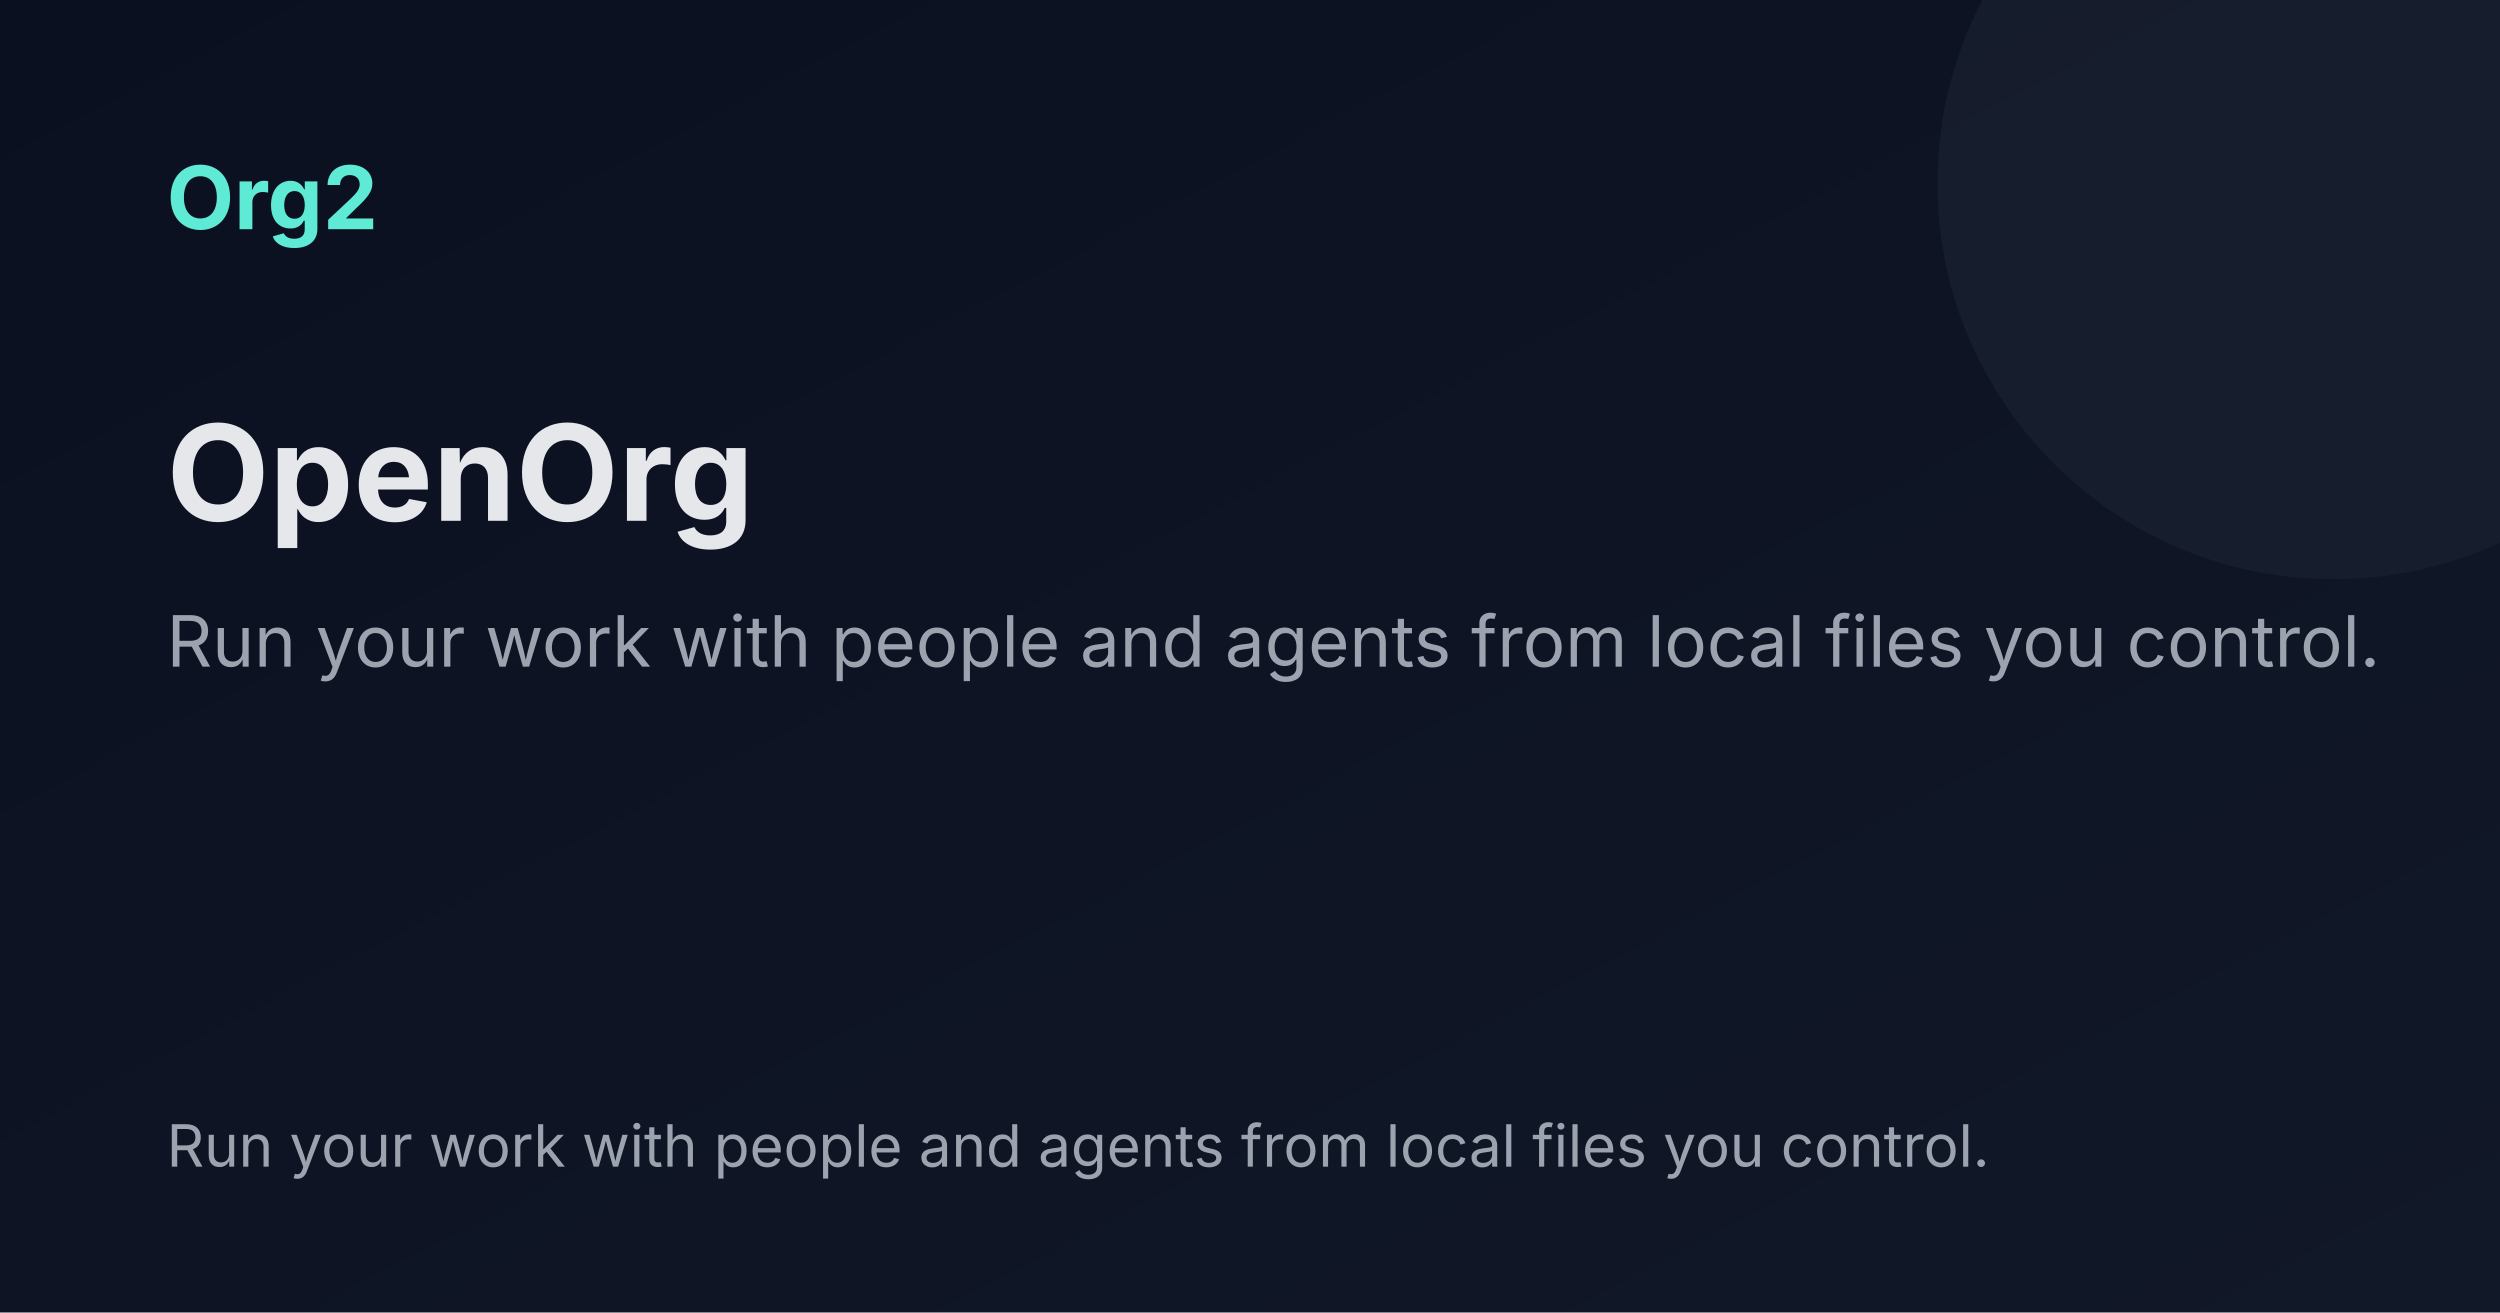
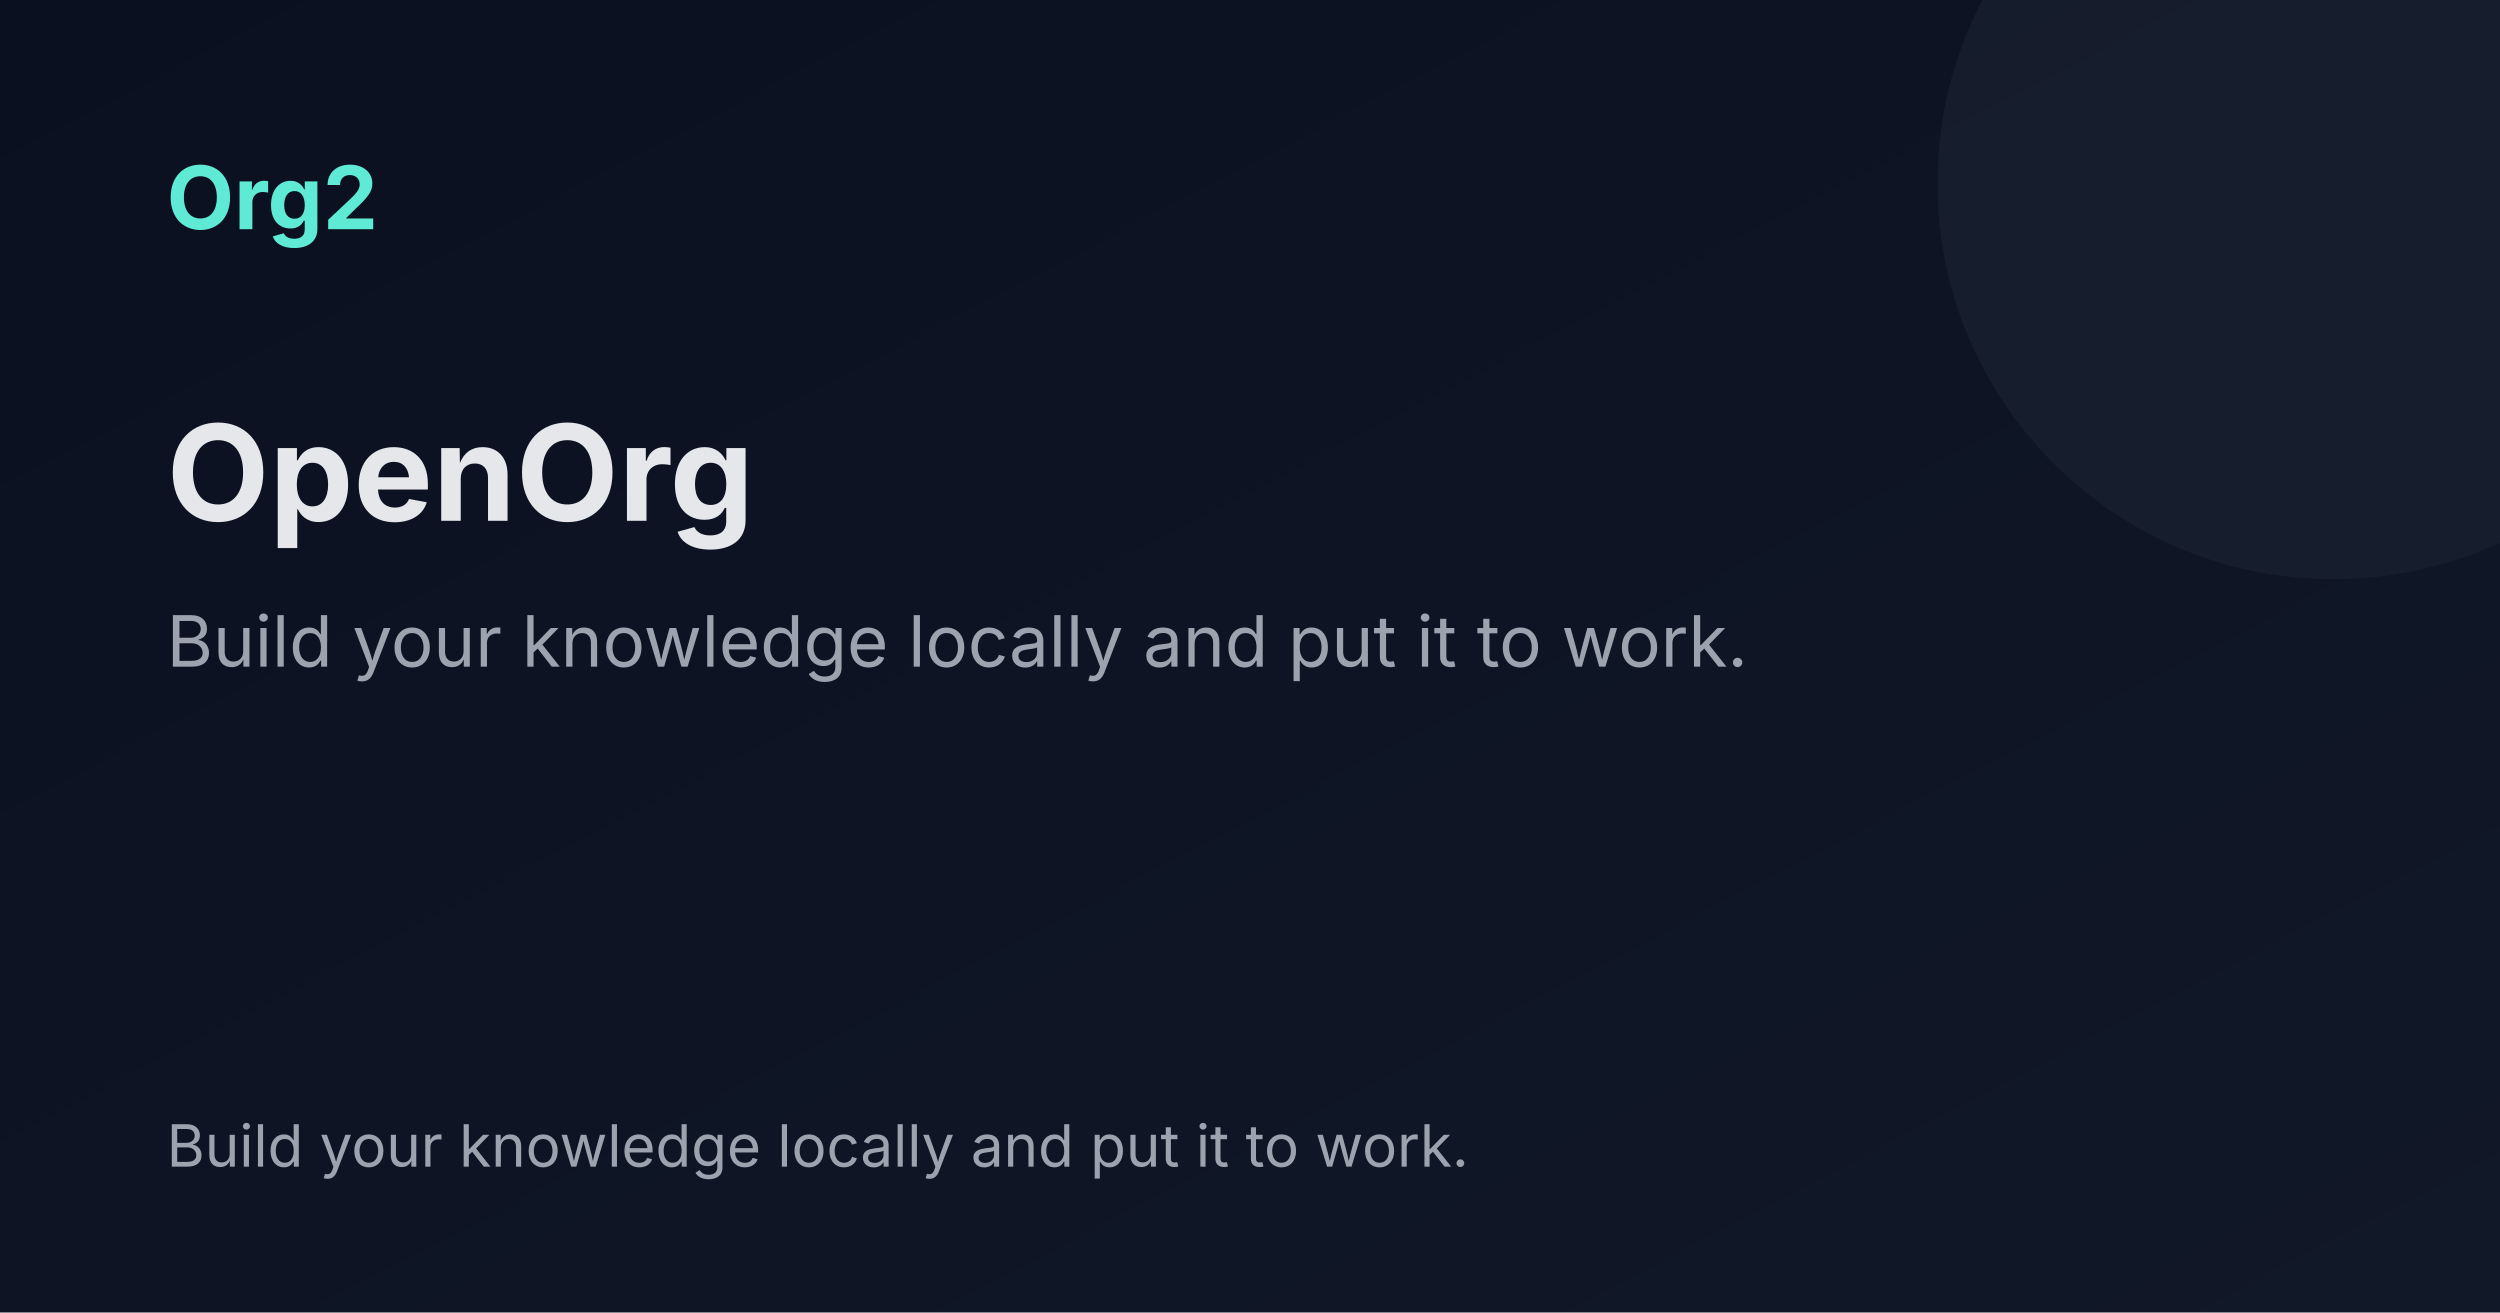
<svg xmlns="http://www.w3.org/2000/svg" width="1200" height="630" viewBox="0 0 1200 630">
  <defs>
    <linearGradient id="bg" x1="0" y1="0" x2="1" y2="1">
      <stop offset="0%" stop-color="#0b1020" />
      <stop offset="100%" stop-color="#111827" />
    </linearGradient>
  </defs>
  <rect width="1200" height="630" fill="url(#bg)" />
  <circle cx="1120" cy="88" r="190" fill="#1f2937" opacity="0.45" />
  <text x="80" y="110" font-family="Inter,Segoe UI,Arial,sans-serif" font-size="42" font-weight="700" fill="#5eead4">Org2</text>
  <text x="80" y="250" font-family="Inter,Segoe UI,Arial,sans-serif" font-size="64" font-weight="700" fill="#e5e7eb">OpenOrg</text>
-   <text x="80" y="320" font-family="Inter,Segoe UI,Arial,sans-serif" font-size="34" fill="#9ca3af">Run your work with people and agents from local files you control.</text>
-   <text x="80" y="560" font-family="Inter,Segoe UI,Arial,sans-serif" font-size="28" fill="#9ca3af">Run your work with people and agents from local files you control.</text>
+   <text x="80" y="320" font-family="Inter,Segoe UI,Arial,sans-serif" font-size="34" fill="#9ca3af">Build your knowledge locally and put it to work.</text>
+   <text x="80" y="560" font-family="Inter,Segoe UI,Arial,sans-serif" font-size="28" fill="#9ca3af">Build your knowledge locally and put it to work.</text>
</svg>
